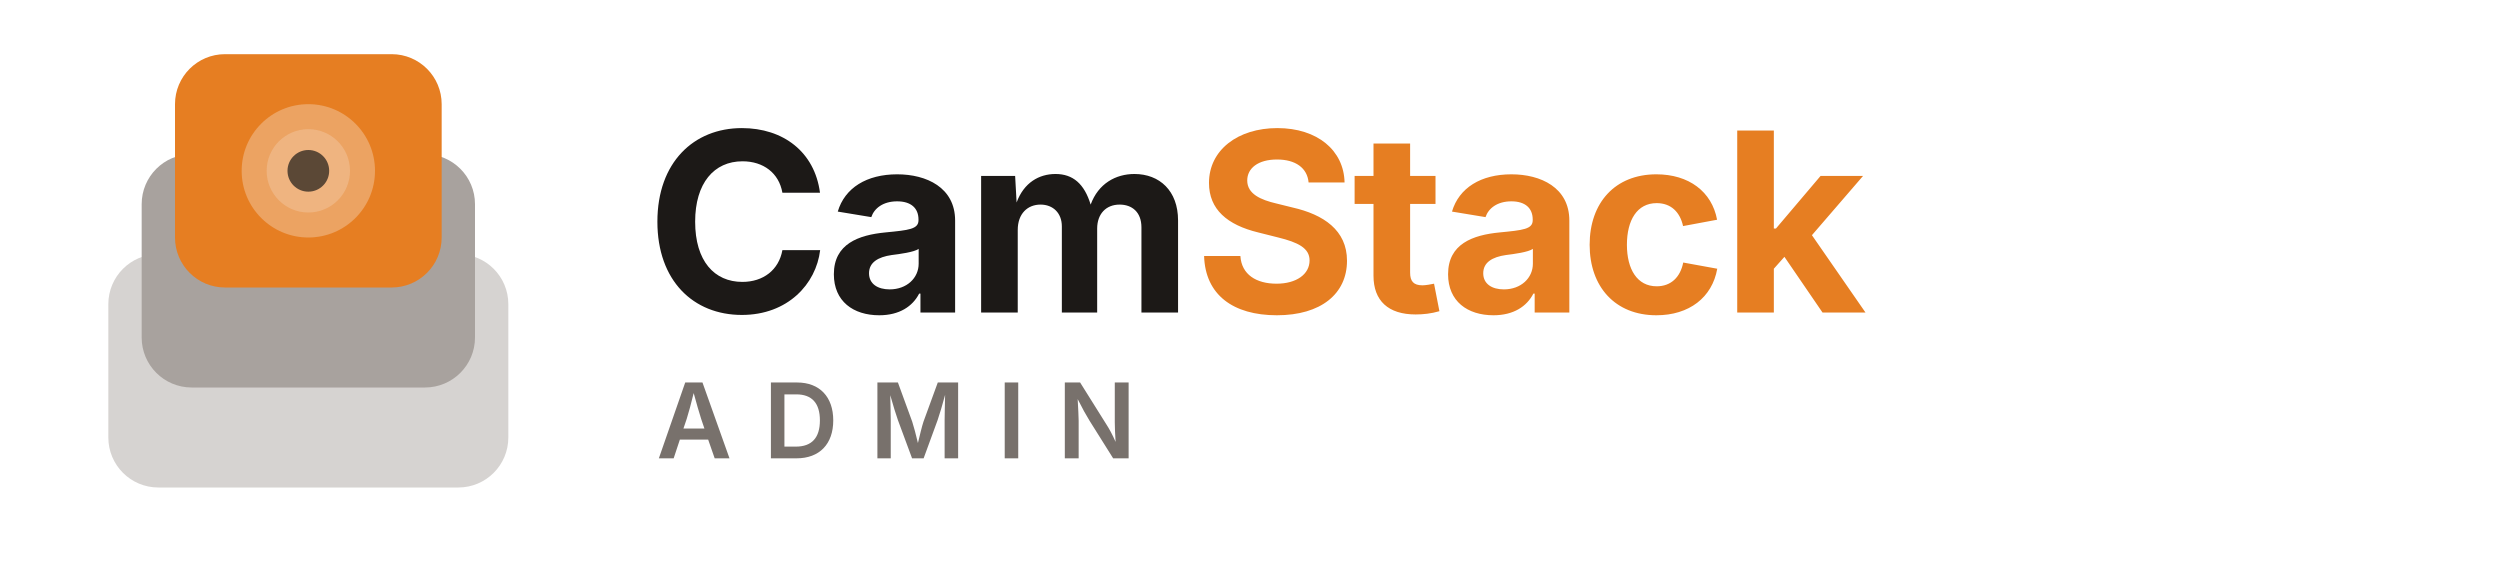
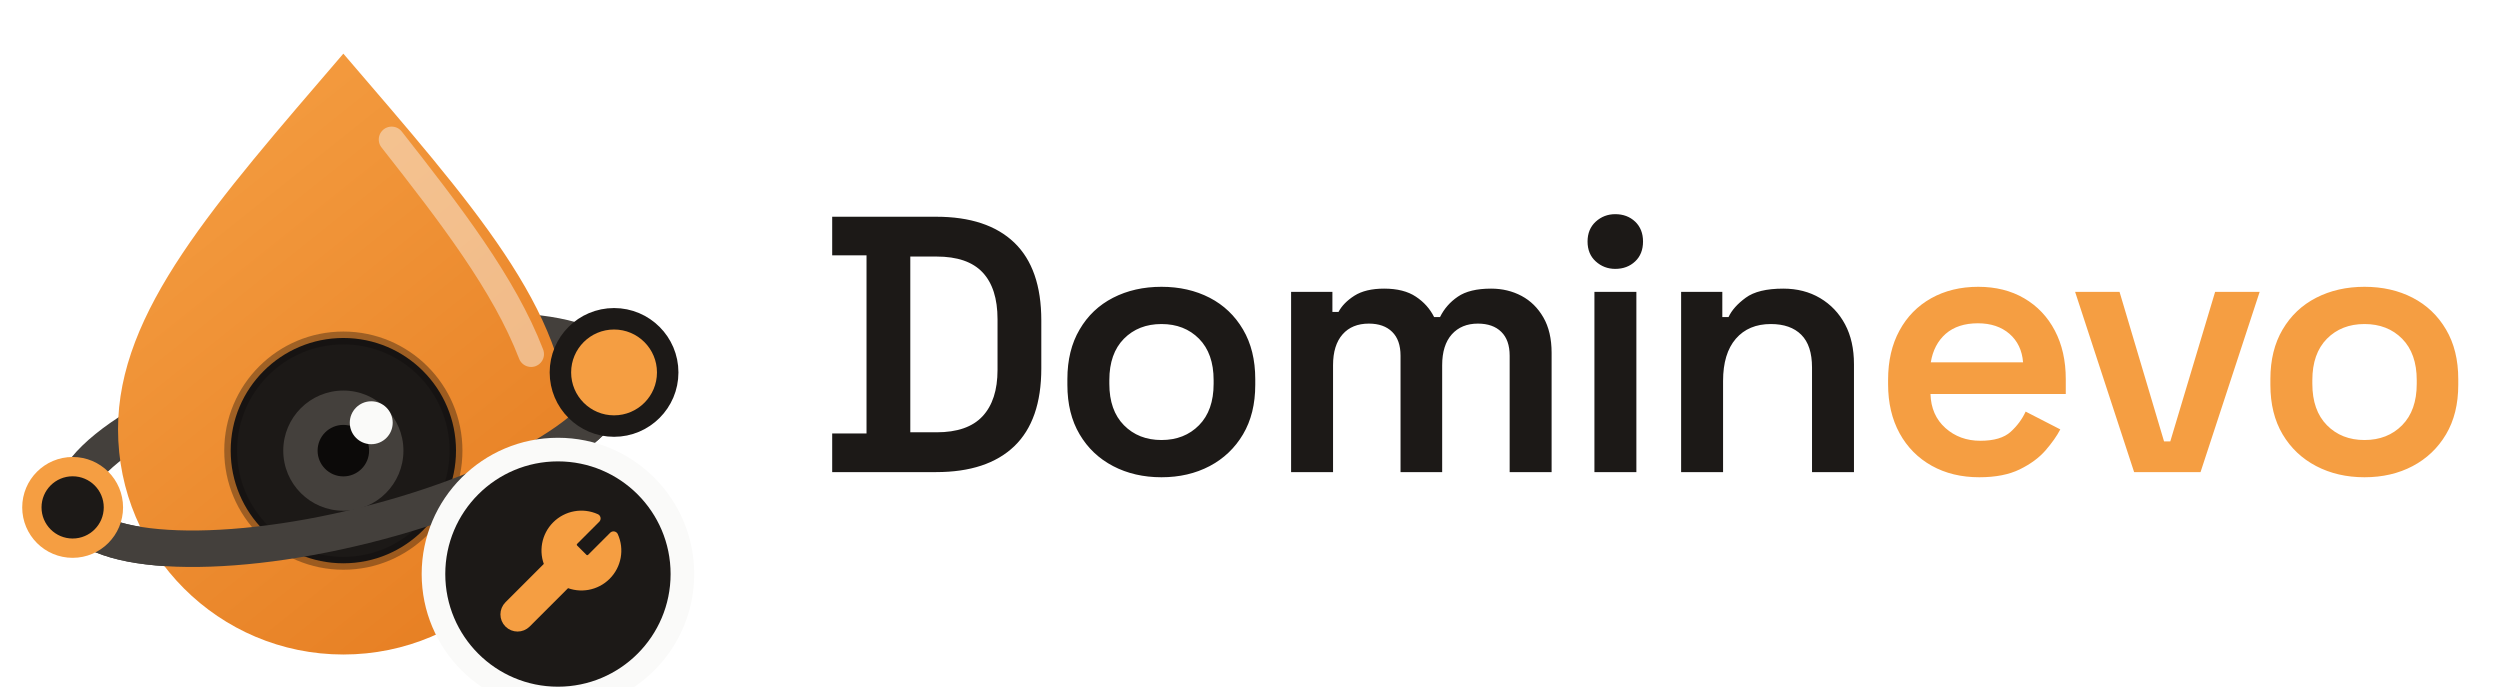
- <svg xmlns="http://www.w3.org/2000/svg" viewBox="0 0 240 56" fill="none">
-   <g transform="translate(4, 2) scale(0.8)">
-     <rect x="8" y="28" width="48" height="28" rx="6" fill="#d6d3d1" />
-     <rect x="12" y="16" width="40" height="28" rx="6" fill="#a8a29e" />
-     <rect x="16" y="4" width="32" height="28" rx="6" fill="#e67e22" />
-     <circle cx="32" cy="18" r="8" fill="#fafaf9" opacity="0.3" />
-     <circle cx="32" cy="18" r="5" fill="#fafaf9" opacity="0.2" />
-     <circle cx="32" cy="18" r="2.5" fill="#1c1917" opacity="0.7" />
+ <svg xmlns="http://www.w3.org/2000/svg" width="233" height="64" viewBox="0 0 233 64" fill="none">
+   <ellipse cx="32" cy="41" rx="26" ry="8.2" fill="none" stroke="#44403c" stroke-width="3.4" stroke-linecap="round" transform="rotate(-14 32 41)" />
+   <defs>
+     <linearGradient id="g22" x1="0.2" y1="0" x2="0.8" y2="1">
+       <stop offset="0" stop-color="#f59e42" />
+       <stop offset="1" stop-color="#e67e22" />
+     </linearGradient>
+   </defs>
+   <path d="M32 5 C44 19 53 29 53 40 a21 21 0 0 1 -42 0 C11 29 20 19 32 5 Z" fill="url(#g22)" />
+   <path d="M36.5 13 C42 20 47 26.5 49.5 33" stroke="#fafaf9" stroke-opacity="0.45" stroke-width="2.4" stroke-linecap="round" fill="none" />
+   <circle cx="32" cy="42" r="10.5" fill="#1c1917" />
+   <circle cx="32" cy="42" r="10.5" fill="none" stroke="#0c0a09" stroke-opacity="0.35" stroke-width="1.2" />
+   <circle cx="32" cy="42" r="5.6" fill="#44403c" />
+   <circle cx="32" cy="42" r="2.4" fill="#0c0a09" />
+   <circle cx="34.6" cy="39.4" r="2" fill="#fafaf9" />
+   <defs>
+     <clipPath id="c23">
+       <rect x="0" y="41" width="64" height="30" />
+     </clipPath>
+   </defs>
+   <g transform="rotate(-14 32 41)">
+     <ellipse cx="32" cy="41" rx="26" ry="8.2" fill="none" stroke="#44403c" stroke-width="3.4" stroke-linecap="round" clip-path="url(#c23)" />
  </g>
-   <text x="62" y="30" font-family="system-ui, -apple-system, sans-serif" font-size="24" font-weight="700" letter-spacing="-0.5" fill="#1c1917">
-     Cam<tspan fill="#e67e22">Stack</tspan>
-   </text>
-   <text x="63" y="44" font-family="system-ui, -apple-system, sans-serif" font-size="10" font-weight="600" letter-spacing="3" fill="#78716c">
-     ADMIN
-   </text>
+   <circle cx="57.23" cy="34.71" r="5" fill="#f59e42" stroke="#1c1917" stroke-width="2" />
+   <circle cx="6.77" cy="47.29" r="3.8" fill="#1c1917" stroke="#f59e42" stroke-width="1.8" />
+   <circle cx="52" cy="53.5" r="12.7" fill="#fafaf9" />
+   <circle cx="52" cy="53.5" r="10.5" fill="#1c1917" />
+   <g transform="translate(45.4375 46.9375) scale(0.546875)">
+     <path d="M14.7 6.3a1 1 0 0 0 0 1.4l1.6 1.6a1 1 0 0 0 1.4 0l3.77-3.77a6 6 0 0 1-7.94 7.94l-6.91 6.91a2.12 2.12 0 0 1-3-3l6.91-6.91a6 6 0 0 1 7.94-7.94l-3.76 3.76z" fill="#f59e42" stroke="#f59e42" stroke-width="1.6" stroke-linejoin="round" />
+   </g>
+   <path d="M87.25 44L77.56 44L77.56 40.40L80.76 40.40L80.76 23.80L77.56 23.80L77.56 20.20L87.25 20.20Q92.01 20.20 94.53 22.61Q97.05 25.03 97.05 29.86L97.05 29.86L97.05 34.34Q97.05 39.17 94.53 41.59Q92.01 44 87.25 44L87.25 44ZM84.84 23.91L84.84 40.29L87.29 40.29Q90.18 40.29 91.57 38.80Q92.97 37.30 92.97 34.48L92.97 34.48L92.97 29.75Q92.97 26.86 91.57 25.38Q90.18 23.91 87.29 23.91L87.29 23.91L84.84 23.91ZM108.25 44.48L108.25 44.48Q105.73 44.48 103.74 43.44Q101.75 42.40 100.62 40.48Q99.48 38.56 99.48 35.87L99.48 35.87L99.48 35.33Q99.48 32.64 100.62 30.71Q101.75 28.77 103.74 27.75Q105.73 26.73 108.25 26.73L108.25 26.73Q110.76 26.73 112.74 27.75Q114.71 28.77 115.85 30.71Q116.99 32.64 116.99 35.33L116.99 35.33L116.99 35.87Q116.99 38.56 115.85 40.48Q114.71 42.40 112.74 43.44Q110.76 44.48 108.25 44.48ZM108.25 41.01L108.25 41.01Q110.39 41.01 111.75 39.63Q113.11 38.25 113.11 35.77L113.11 35.77L113.11 35.43Q113.11 32.95 111.75 31.57Q110.39 30.20 108.25 30.20L108.25 30.20Q106.11 30.20 104.75 31.57Q103.39 32.95 103.39 35.43L103.39 35.43L103.39 35.77Q103.39 38.25 104.75 39.63Q106.11 41.01 108.25 41.01ZM124.24 44L120.33 44L120.33 27.20L124.18 27.20L124.18 29.07L124.75 29.07Q125.20 28.22 126.23 27.56Q127.27 26.90 129.00 26.90L129.00 26.90Q130.84 26.90 131.96 27.65Q133.08 28.39 133.66 29.55L133.66 29.55L134.21 29.55Q134.78 28.39 135.87 27.65Q136.96 26.90 138.97 26.90L138.97 26.90Q140.53 26.90 141.81 27.58Q143.08 28.26 143.84 29.58Q144.61 30.91 144.61 32.88L144.61 32.88L144.61 44L140.70 44L140.70 33.15Q140.70 31.69 139.92 30.93Q139.14 30.16 137.74 30.16L137.74 30.16Q136.21 30.16 135.31 31.16Q134.41 32.17 134.41 34.04L134.41 34.04L134.41 44L130.53 44L130.53 33.15Q130.53 31.69 129.75 30.93Q128.97 30.16 127.58 30.16L127.58 30.16Q126.01 30.16 125.13 31.16Q124.24 32.17 124.24 34.04L124.24 34.04L124.24 44ZM152.51 44L148.60 44L148.60 27.20L152.51 27.20L152.51 44ZM150.54 25.06L150.54 25.06Q149.49 25.06 148.72 24.36Q147.96 23.67 147.96 22.51L147.96 22.51Q147.96 21.36 148.72 20.66Q149.49 19.96 150.54 19.96L150.54 19.96Q151.66 19.96 152.40 20.66Q153.13 21.36 153.13 22.51L153.13 22.51Q153.13 23.67 152.40 24.36Q151.66 25.06 150.54 25.06ZM160.59 44L156.68 44L156.68 27.20L160.52 27.20L160.52 29.55L161.10 29.55Q161.54 28.60 162.70 27.75Q163.85 26.90 166.20 26.90L166.20 26.90Q168.14 26.90 169.63 27.78Q171.13 28.67 171.96 30.23Q172.79 31.79 172.79 33.94L172.79 33.94L172.79 44L168.88 44L168.88 34.24Q168.88 32.20 167.88 31.20Q166.88 30.20 165.04 30.20L165.04 30.20Q162.97 30.20 161.78 31.57Q160.59 32.95 160.59 35.50L160.59 35.50L160.59 44Z" fill="#1c1917" />
+   <path d="M184.47 44.48L184.47 44.48Q181.96 44.48 180.04 43.41Q178.11 42.33 177.04 40.38Q175.97 38.42 175.97 35.81L175.97 35.81L175.97 35.40Q175.97 32.75 177.03 30.81Q178.08 28.87 179.98 27.80Q181.89 26.73 184.37 26.73L184.37 26.73Q186.82 26.73 188.65 27.80Q190.49 28.87 191.51 30.81Q192.53 32.75 192.53 35.33L192.53 35.33L192.53 36.72L179.92 36.72Q179.98 38.70 181.31 39.89Q182.64 41.08 184.57 41.08L184.57 41.08Q186.48 41.08 187.40 40.24Q188.31 39.41 188.79 38.36L188.79 38.36L192.02 40.02Q191.54 40.94 190.64 41.98Q189.74 43.01 188.25 43.74Q186.75 44.48 184.47 44.48ZM179.95 33.77L179.95 33.77L188.55 33.77Q188.42 32.10 187.28 31.11Q186.14 30.13 184.34 30.13L184.34 30.13Q182.47 30.13 181.34 31.11Q180.22 32.10 179.95 33.77ZM205.09 44L198.90 44L193.40 27.20L197.54 27.20L201.69 41.14L202.27 41.14L206.45 27.20L210.60 27.20L205.09 44ZM220.37 44.48L220.37 44.48Q217.86 44.48 215.87 43.44Q213.88 42.40 212.74 40.48Q211.60 38.56 211.60 35.87L211.60 35.87L211.60 35.33Q211.60 32.64 212.74 30.71Q213.88 28.77 215.87 27.75Q217.86 26.73 220.37 26.73L220.37 26.73Q222.89 26.73 224.86 27.75Q226.83 28.77 227.97 30.71Q229.11 32.64 229.11 35.33L229.11 35.33L229.11 35.87Q229.11 38.56 227.97 40.48Q226.83 42.40 224.86 43.44Q222.89 44.48 220.37 44.48ZM220.37 41.01L220.37 41.01Q222.52 41.01 223.88 39.63Q225.24 38.25 225.24 35.77L225.24 35.77L225.24 35.43Q225.24 32.95 223.88 31.57Q222.52 30.20 220.37 30.20L220.37 30.20Q218.23 30.20 216.87 31.57Q215.51 32.95 215.51 35.43L215.51 35.43L215.51 35.77Q215.51 38.25 216.87 39.63Q218.23 41.01 220.37 41.01Z" fill="#f59e42" />
</svg>
